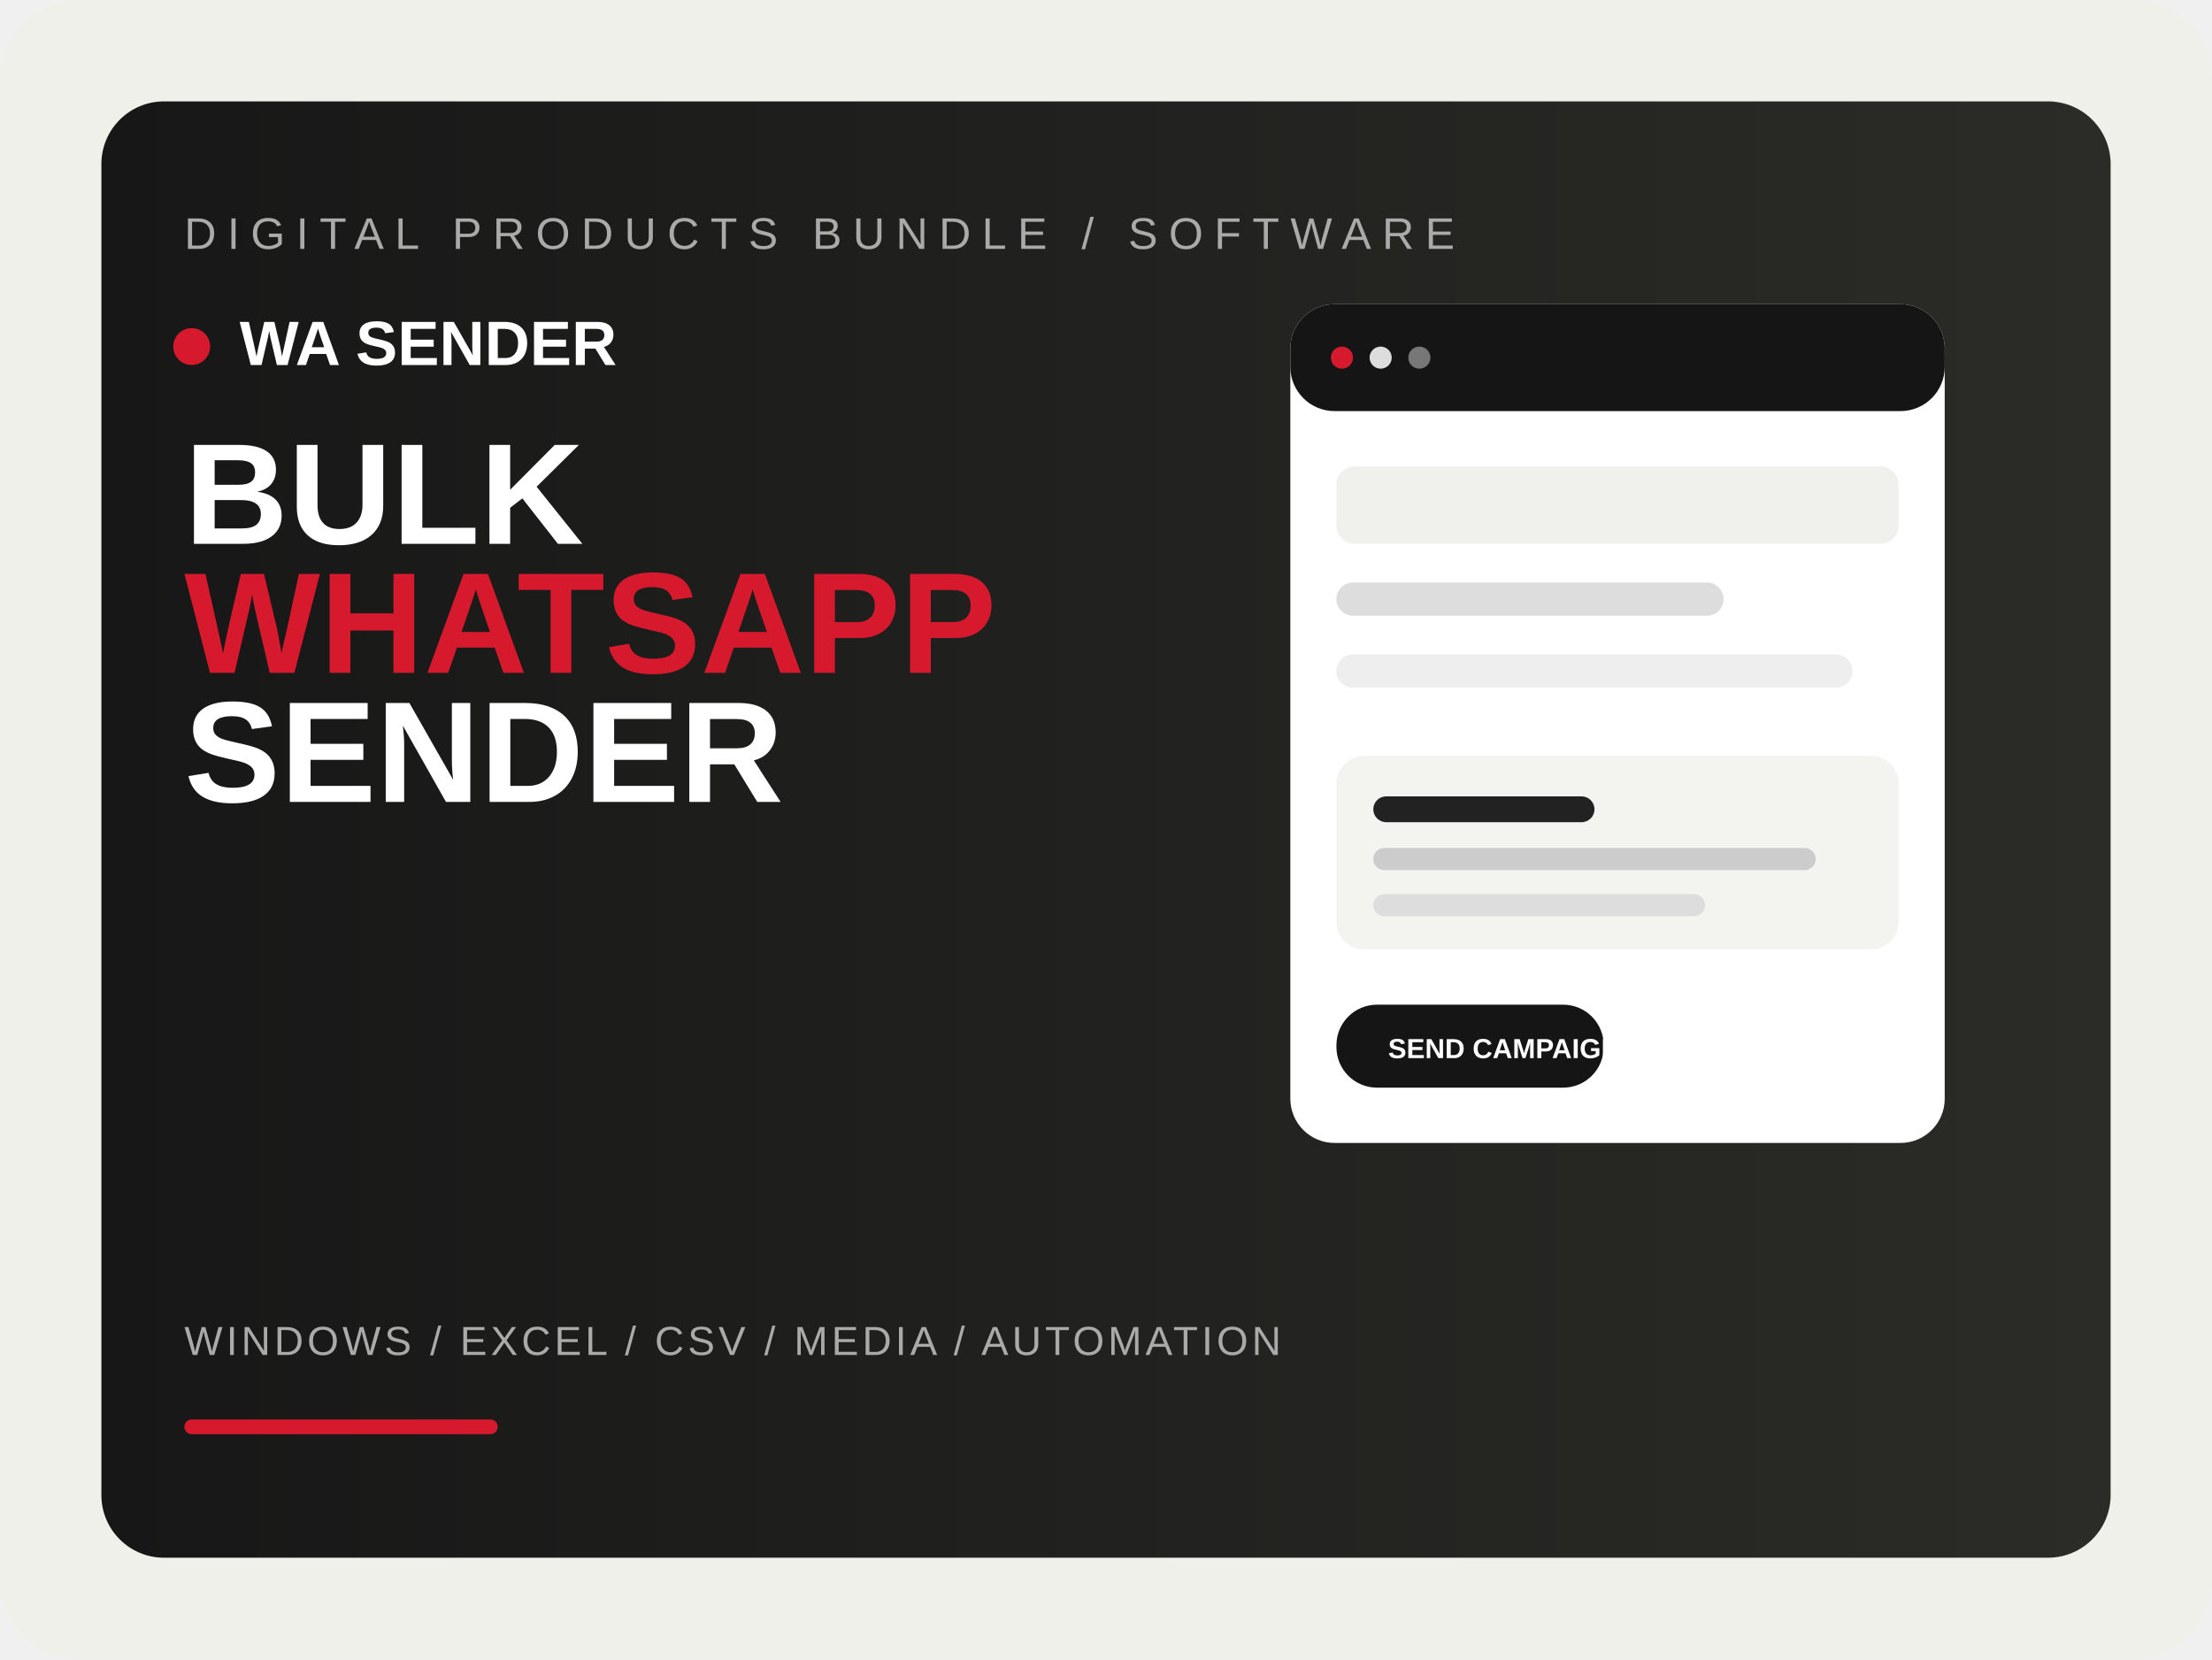
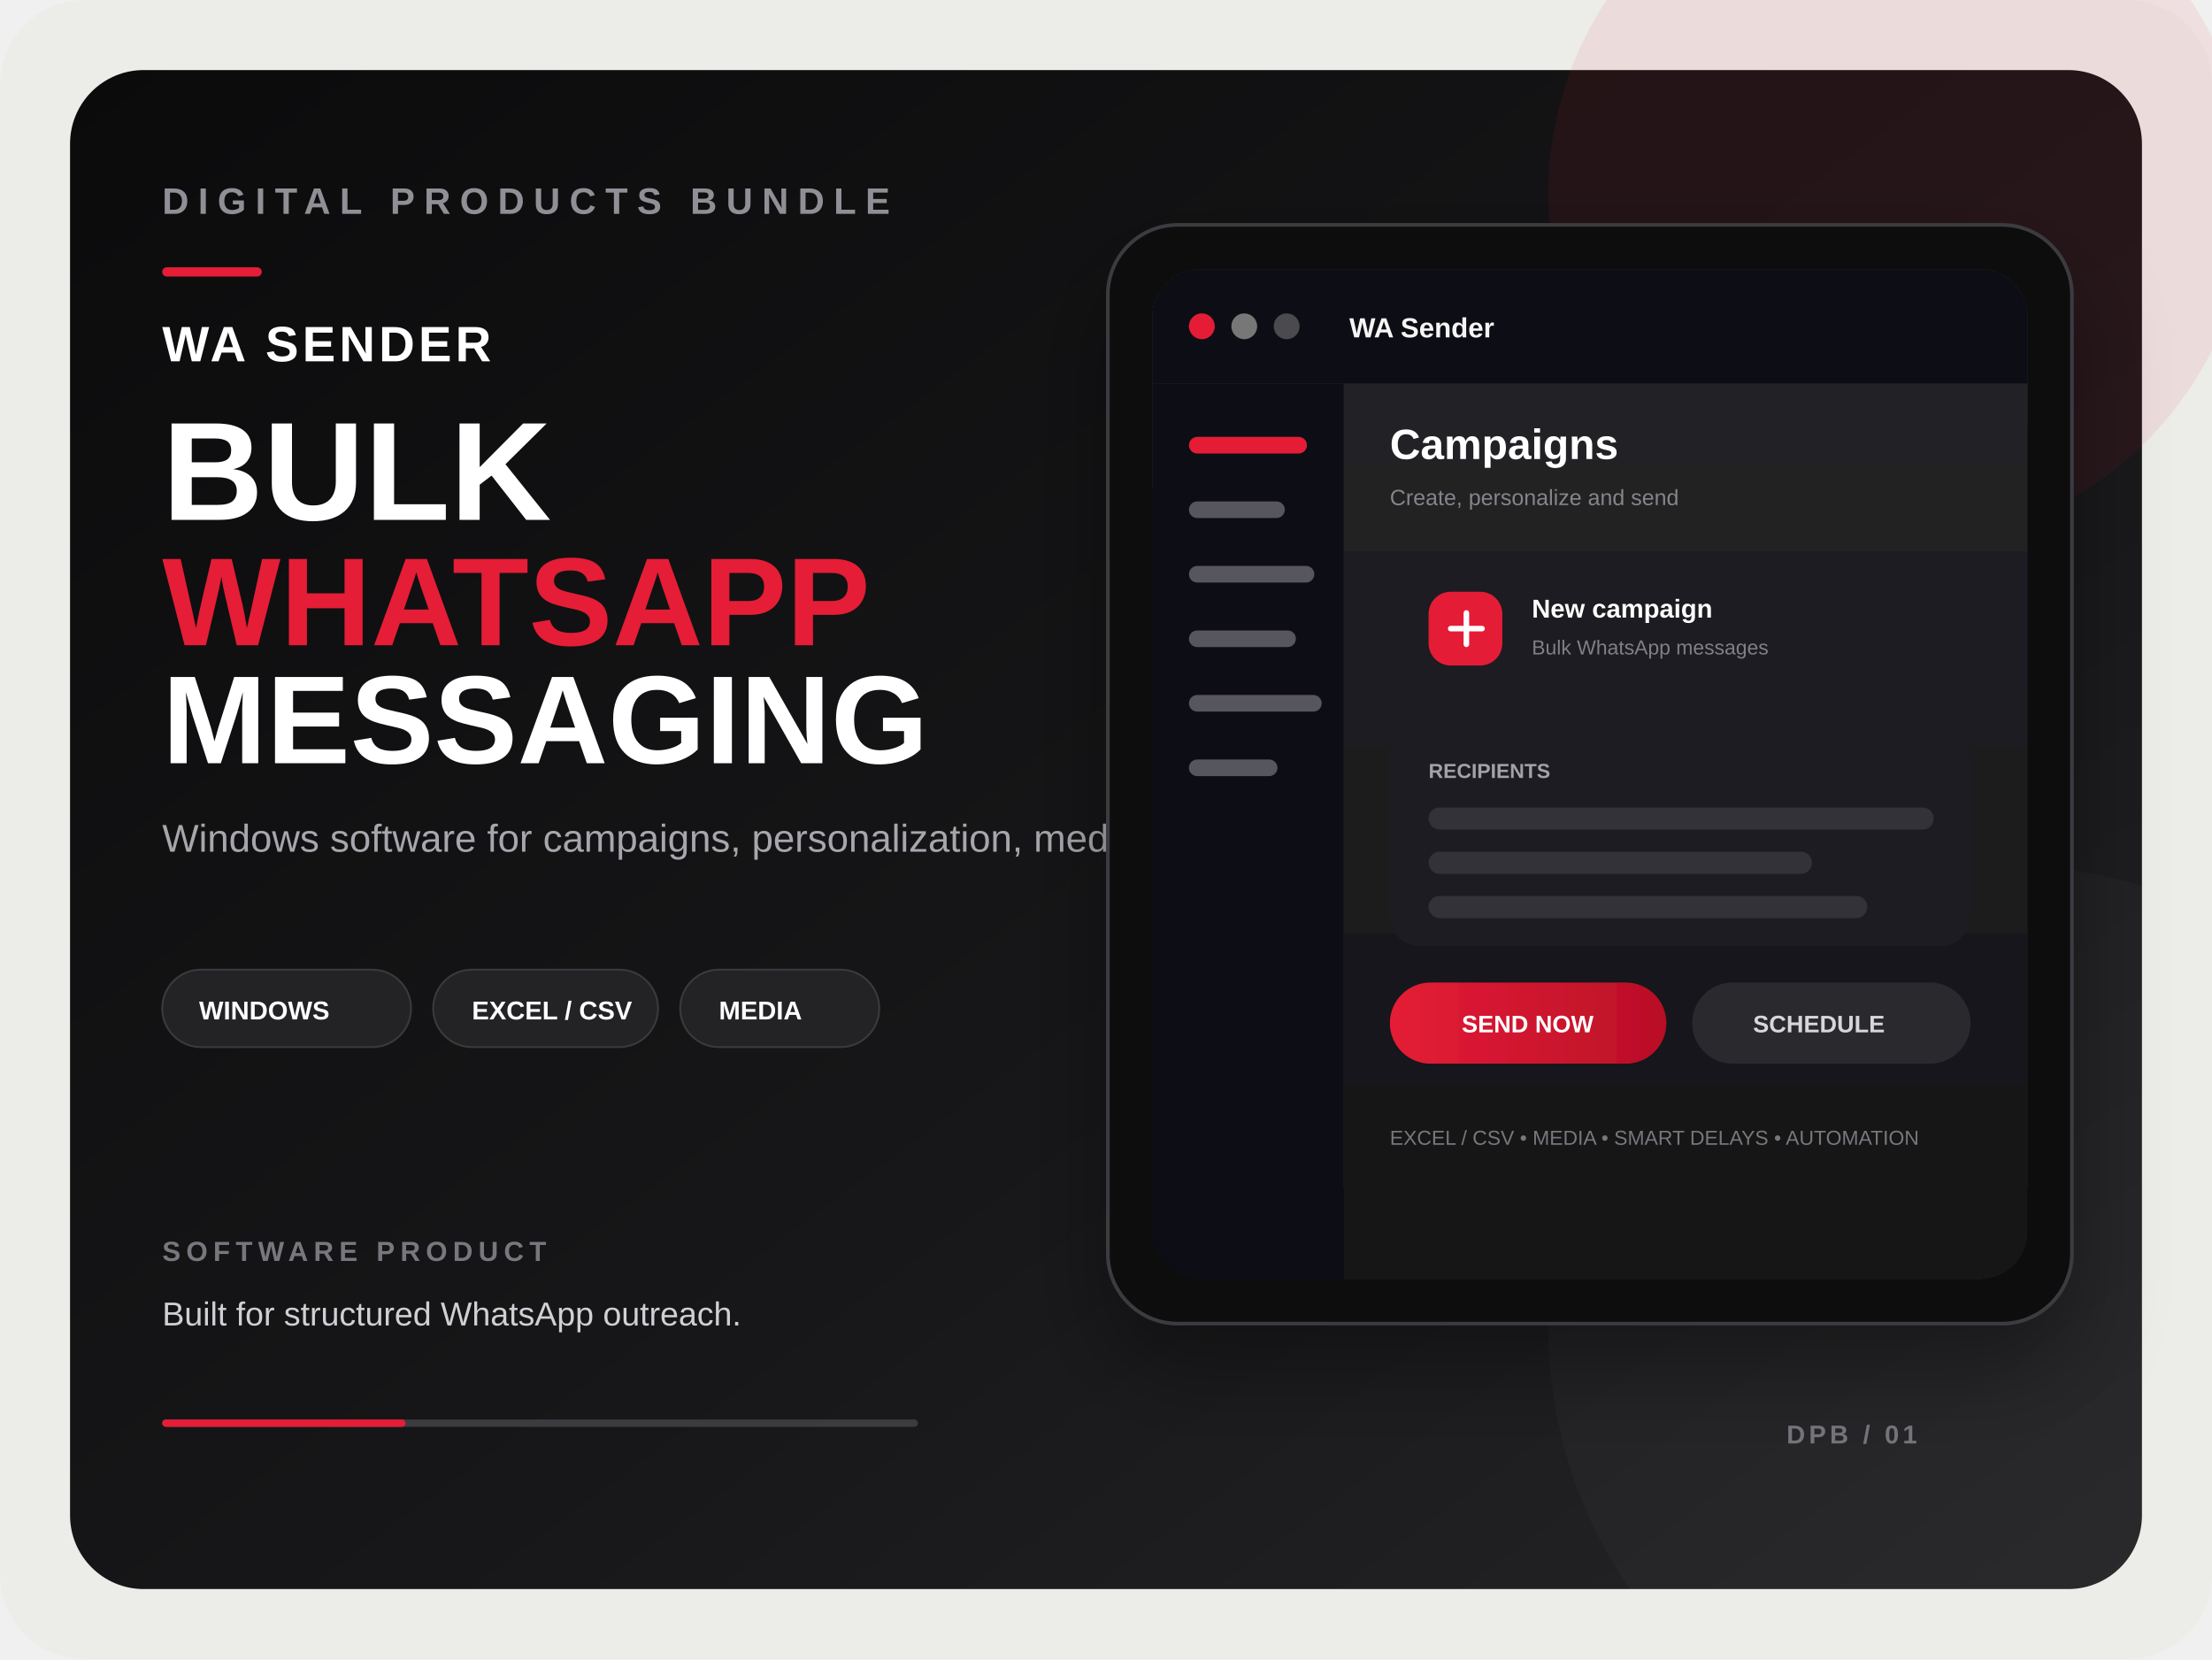
- <svg xmlns="http://www.w3.org/2000/svg" viewBox="0 0 1200 900">
+ <svg xmlns="http://www.w3.org/2000/svg" viewBox="0 0 1200 900" role="img" aria-labelledby="title desc">
  <defs>
-     <linearGradient id="g" x1="0" x2="1">
-       <stop stop-color="#171717" />
-       <stop offset="1" stop-color="#2b2b27" />
+     <linearGradient id="bg" x1="0" y1="0" x2="1" y2="1">
+       <stop stop-color="#0b0b0c" />
+       <stop offset=".58" stop-color="#171719" />
+       <stop offset="1" stop-color="#252528" />
    </linearGradient>
+     <linearGradient id="panel" x1="0" y1="0" x2="0" y2="1">
+       <stop stop-color="#242428" />
+       <stop offset="1" stop-color="#141416" />
+     </linearGradient>
+     <linearGradient id="accent" x1="0" y1="0" x2="1" y2="0">
+       <stop stop-color="#e51d36" />
+       <stop offset="1" stop-color="#b90f27" />
+     </linearGradient>
+     <filter id="shadow" x="-20%" y="-20%" width="140%" height="150%">
+       <feDropShadow dx="0" dy="24" stdDeviation="24" flood-opacity=".34" />
+     </filter>
+     <clipPath id="screen">
+       <rect x="625" y="146" width="475" height="548" rx="26" />
+     </clipPath>
  </defs>
-   <rect width="1200" height="900" rx="42" fill="#f0f0eb" />
-   <rect x="55" y="55" width="1090" height="790" rx="34" fill="url(#g)" />
-   <text x="100" y="135" fill="#aaa" font-family="Arial,sans-serif" font-size="24" letter-spacing="6">DIGITAL PRODUCTS BUNDLE / SOFTWARE</text>
-   <circle cx="104" cy="188" r="10" fill="#d7192e" />
-   <text x="130" y="198" fill="#fff" font-family="Arial,sans-serif" font-size="34" font-weight="700">WA SENDER</text>
-   <text x="100" y="295" fill="#fff" font-family="Arial,sans-serif" font-size="78" font-weight="800">BULK</text>
-   <text x="100" y="365" fill="#d7192e" font-family="Arial,sans-serif" font-size="78" font-weight="800">WHATSAPP</text>
-   <text x="100" y="435" fill="#fff" font-family="Arial,sans-serif" font-size="78" font-weight="800">SENDER</text>
-   <g transform="translate(700 165)">
-     <rect width="355" height="455" rx="24" fill="#fff" />
-     <rect width="355" height="58" rx="24" fill="#151515" />
-     <circle cx="28" cy="29" r="6" fill="#d7192e" />
-     <circle cx="49" cy="29" r="6" fill="#ddd" />
-     <circle cx="70" cy="29" r="6" fill="#777" />
-     <rect x="25" y="88" width="305" height="42" rx="10" fill="#f0f0ed" />
-     <rect x="25" y="151" width="210" height="18" rx="9" fill="#ddd" />
-     <rect x="25" y="190" width="280" height="18" rx="9" fill="#eee" />
-     <rect x="25" y="245" width="305" height="105" rx="15" fill="#f3f3ef" />
-     <rect x="45" y="267" width="120" height="14" rx="7" fill="#222" />
-     <rect x="45" y="295" width="240" height="12" rx="6" fill="#ccc" />
-     <rect x="45" y="320" width="180" height="12" rx="6" fill="#ddd" />
-     <rect x="25" y="380" width="145" height="45" rx="22" fill="#151515" />
-     <text x="53" y="409" fill="#fff" font-family="Arial,sans-serif" font-size="15" font-weight="700">SEND CAMPAIGN</text>
+   <rect width="1200" height="900" rx="46" fill="#ecece8" />
+   <rect x="38" y="38" width="1124" height="824" rx="40" fill="url(#bg)" />
+   <circle cx="1030" cy="105" r="190" fill="#e51d36" opacity=".08" />
+   <circle cx="1090" cy="720" r="250" fill="#fff" opacity=".025" />
+   <text x="88" y="116" fill="#8f8f95" font-family="Arial,Helvetica,sans-serif" font-size="20" font-weight="700" letter-spacing="5">DIGITAL PRODUCTS BUNDLE</text>
+   <rect x="88" y="145" width="54" height="5" rx="2.5" fill="#e51d36" />
+   <text x="88" y="196" fill="#fff" font-family="Arial,Helvetica,sans-serif" font-size="27" font-weight="800" letter-spacing="2">WA SENDER</text>
+   <text x="88" y="282" fill="#fff" font-family="Arial,Helvetica,sans-serif" font-size="76" font-weight="800">BULK</text>
+   <text x="88" y="350" fill="#e51d36" font-family="Arial,Helvetica,sans-serif" font-size="68" font-weight="800">WHATSAPP</text>
+   <text x="88" y="414" fill="#fff" font-family="Arial,Helvetica,sans-serif" font-size="68" font-weight="800">MESSAGING</text>
+   <text x="88" y="462" fill="#a6a6ac" font-family="Arial,Helvetica,sans-serif" font-size="21">Windows software for campaigns, personalization, media and automation.</text>
+   <g transform="translate(88 526)">
+     <rect width="135" height="42" rx="21" fill="#232326" stroke="#3a3a3e" />
+     <text x="20" y="27" fill="#fff" font-family="Arial,Helvetica,sans-serif" font-size="14" font-weight="700">WINDOWS</text>
+     <rect x="147" width="122" height="42" rx="21" fill="#232326" stroke="#3a3a3e" />
+     <text x="168" y="27" fill="#fff" font-family="Arial,Helvetica,sans-serif" font-size="14" font-weight="700">EXCEL / CSV</text>
+     <rect x="281" width="108" height="42" rx="21" fill="#232326" stroke="#3a3a3e" />
+     <text x="302" y="27" fill="#fff" font-family="Arial,Helvetica,sans-serif" font-size="14" font-weight="700">MEDIA</text>
  </g>
-   <text x="100" y="735" fill="#aaa" font-family="Arial,sans-serif" font-size="22" letter-spacing="2">WINDOWS / EXCEL / CSV / MEDIA / AUTOMATION</text>
-   <rect x="100" y="770" width="170" height="8" rx="4" fill="#d7192e" />
+   <g filter="url(#shadow)">
+     <rect x="601" y="122" width="523" height="596" rx="38" fill="#0a0a0b" stroke="#3b3b40" stroke-width="2" />
+     <rect x="625" y="146" width="475" height="548" rx="26" fill="url(#panel)" />
+     <g clip-path="url(#screen)">
+       <rect x="625" y="146" width="475" height="62" fill="#101012" />
+       <circle cx="652" cy="177" r="7" fill="#e51d36" />
+       <circle cx="675" cy="177" r="7" fill="#777" />
+       <circle cx="698" cy="177" r="7" fill="#4b4b50" />
+       <text x="732" y="183" fill="#f5f5f5" font-family="Arial,Helvetica,sans-serif" font-size="15" font-weight="700">WA Sender</text>
+       <rect x="625" y="208" width="104" height="486" fill="#101012" />
+       <rect x="645" y="237" width="64" height="9" rx="4.5" fill="#e51d36" />
+       <rect x="645" y="272" width="52" height="9" rx="4.5" fill="#57575c" />
+       <rect x="645" y="307" width="68" height="9" rx="4.5" fill="#57575c" />
+       <rect x="645" y="342" width="58" height="9" rx="4.5" fill="#57575c" />
+       <rect x="645" y="377" width="72" height="9" rx="4.5" fill="#57575c" />
+       <rect x="645" y="412" width="48" height="9" rx="4.5" fill="#57575c" />
+       <text x="754" y="249" fill="#fff" font-family="Arial,Helvetica,sans-serif" font-size="23" font-weight="800">Campaigns</text>
+       <text x="754" y="274" fill="#85858b" font-family="Arial,Helvetica,sans-serif" font-size="12">Create, personalize and send</text>
+       <rect x="754" y="303" width="315" height="72" rx="16" fill="#1d1d20" />
+       <rect x="775" y="321" width="40" height="40" rx="12" fill="#e51d36" />
+       <path d="M787 341h17M795.5 332.5v17" stroke="#fff" stroke-width="3" stroke-linecap="round" />
+       <text x="831" y="335" fill="#fff" font-family="Arial,Helvetica,sans-serif" font-size="14" font-weight="700">New campaign</text>
+       <text x="831" y="355" fill="#7f7f85" font-family="Arial,Helvetica,sans-serif" font-size="11">Bulk WhatsApp messages</text>
+       <rect x="754" y="395" width="315" height="118" rx="16" fill="#1d1d20" />
+       <text x="775" y="422" fill="#a2a2a8" font-family="Arial,Helvetica,sans-serif" font-size="11" font-weight="700">RECIPIENTS</text>
+       <rect x="775" y="438" width="274" height="12" rx="6" fill="#333338" />
+       <rect x="775" y="462" width="208" height="12" rx="6" fill="#333338" />
+       <rect x="775" y="486" width="238" height="12" rx="6" fill="#333338" />
+       <rect x="754" y="533" width="150" height="44" rx="22" fill="url(#accent)" />
+       <text x="793" y="560" fill="#fff" font-family="Arial,Helvetica,sans-serif" font-size="13" font-weight="800">SEND NOW</text>
+       <rect x="918" y="533" width="151" height="44" rx="22" fill="#2a2a2e" />
+       <text x="951" y="560" fill="#d7d7db" font-family="Arial,Helvetica,sans-serif" font-size="13" font-weight="700">SCHEDULE</text>
+       <text x="754" y="621" fill="#77777d" font-family="Arial,Helvetica,sans-serif" font-size="11">EXCEL / CSV  •  MEDIA  •  SMART DELAYS  •  AUTOMATION</text>
+     </g>
+   </g>
+   <text x="88" y="684" fill="#77777d" font-family="Arial,Helvetica,sans-serif" font-size="15" font-weight="700" letter-spacing="3">SOFTWARE PRODUCT</text>
+   <text x="88" y="719" fill="#d0d0d4" font-family="Arial,Helvetica,sans-serif" font-size="18">Built for structured WhatsApp outreach.</text>
+   <rect x="88" y="770" width="410" height="4" rx="2" fill="#3c3c40" />
+   <rect x="88" y="770" width="132" height="4" rx="2" fill="#e51d36" />
+   <text x="1040" y="783" text-anchor="end" fill="#737379" font-family="Arial,Helvetica,sans-serif" font-size="14" font-weight="700" letter-spacing="2">DPB / 01</text>
</svg>
